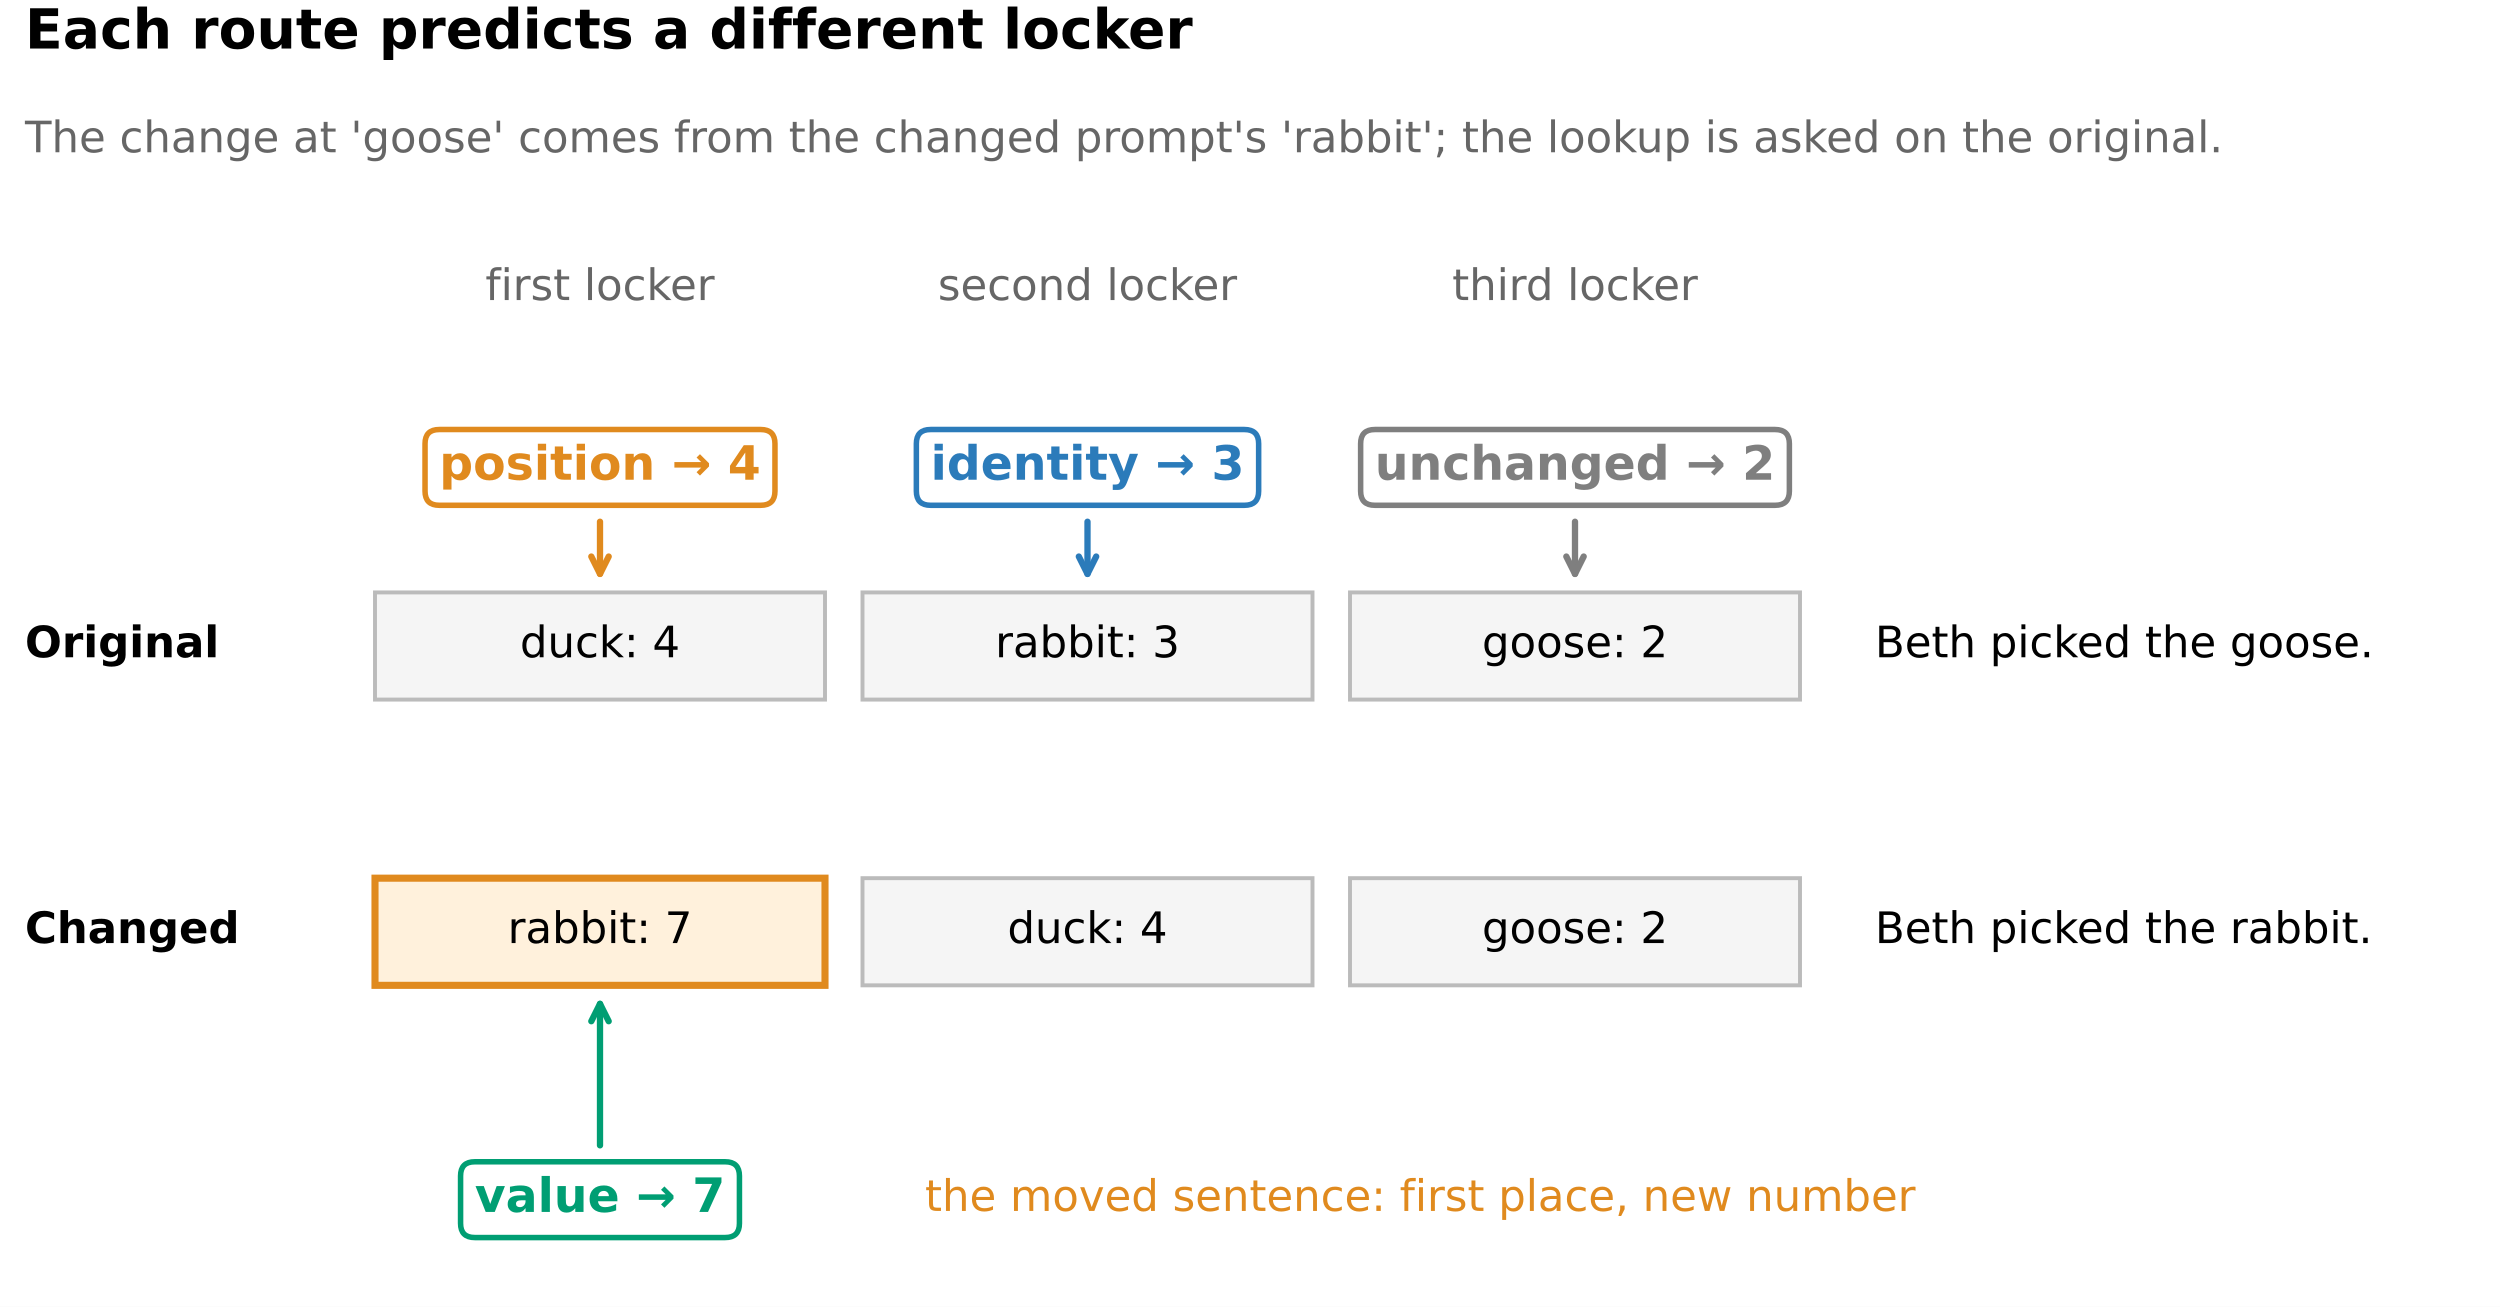
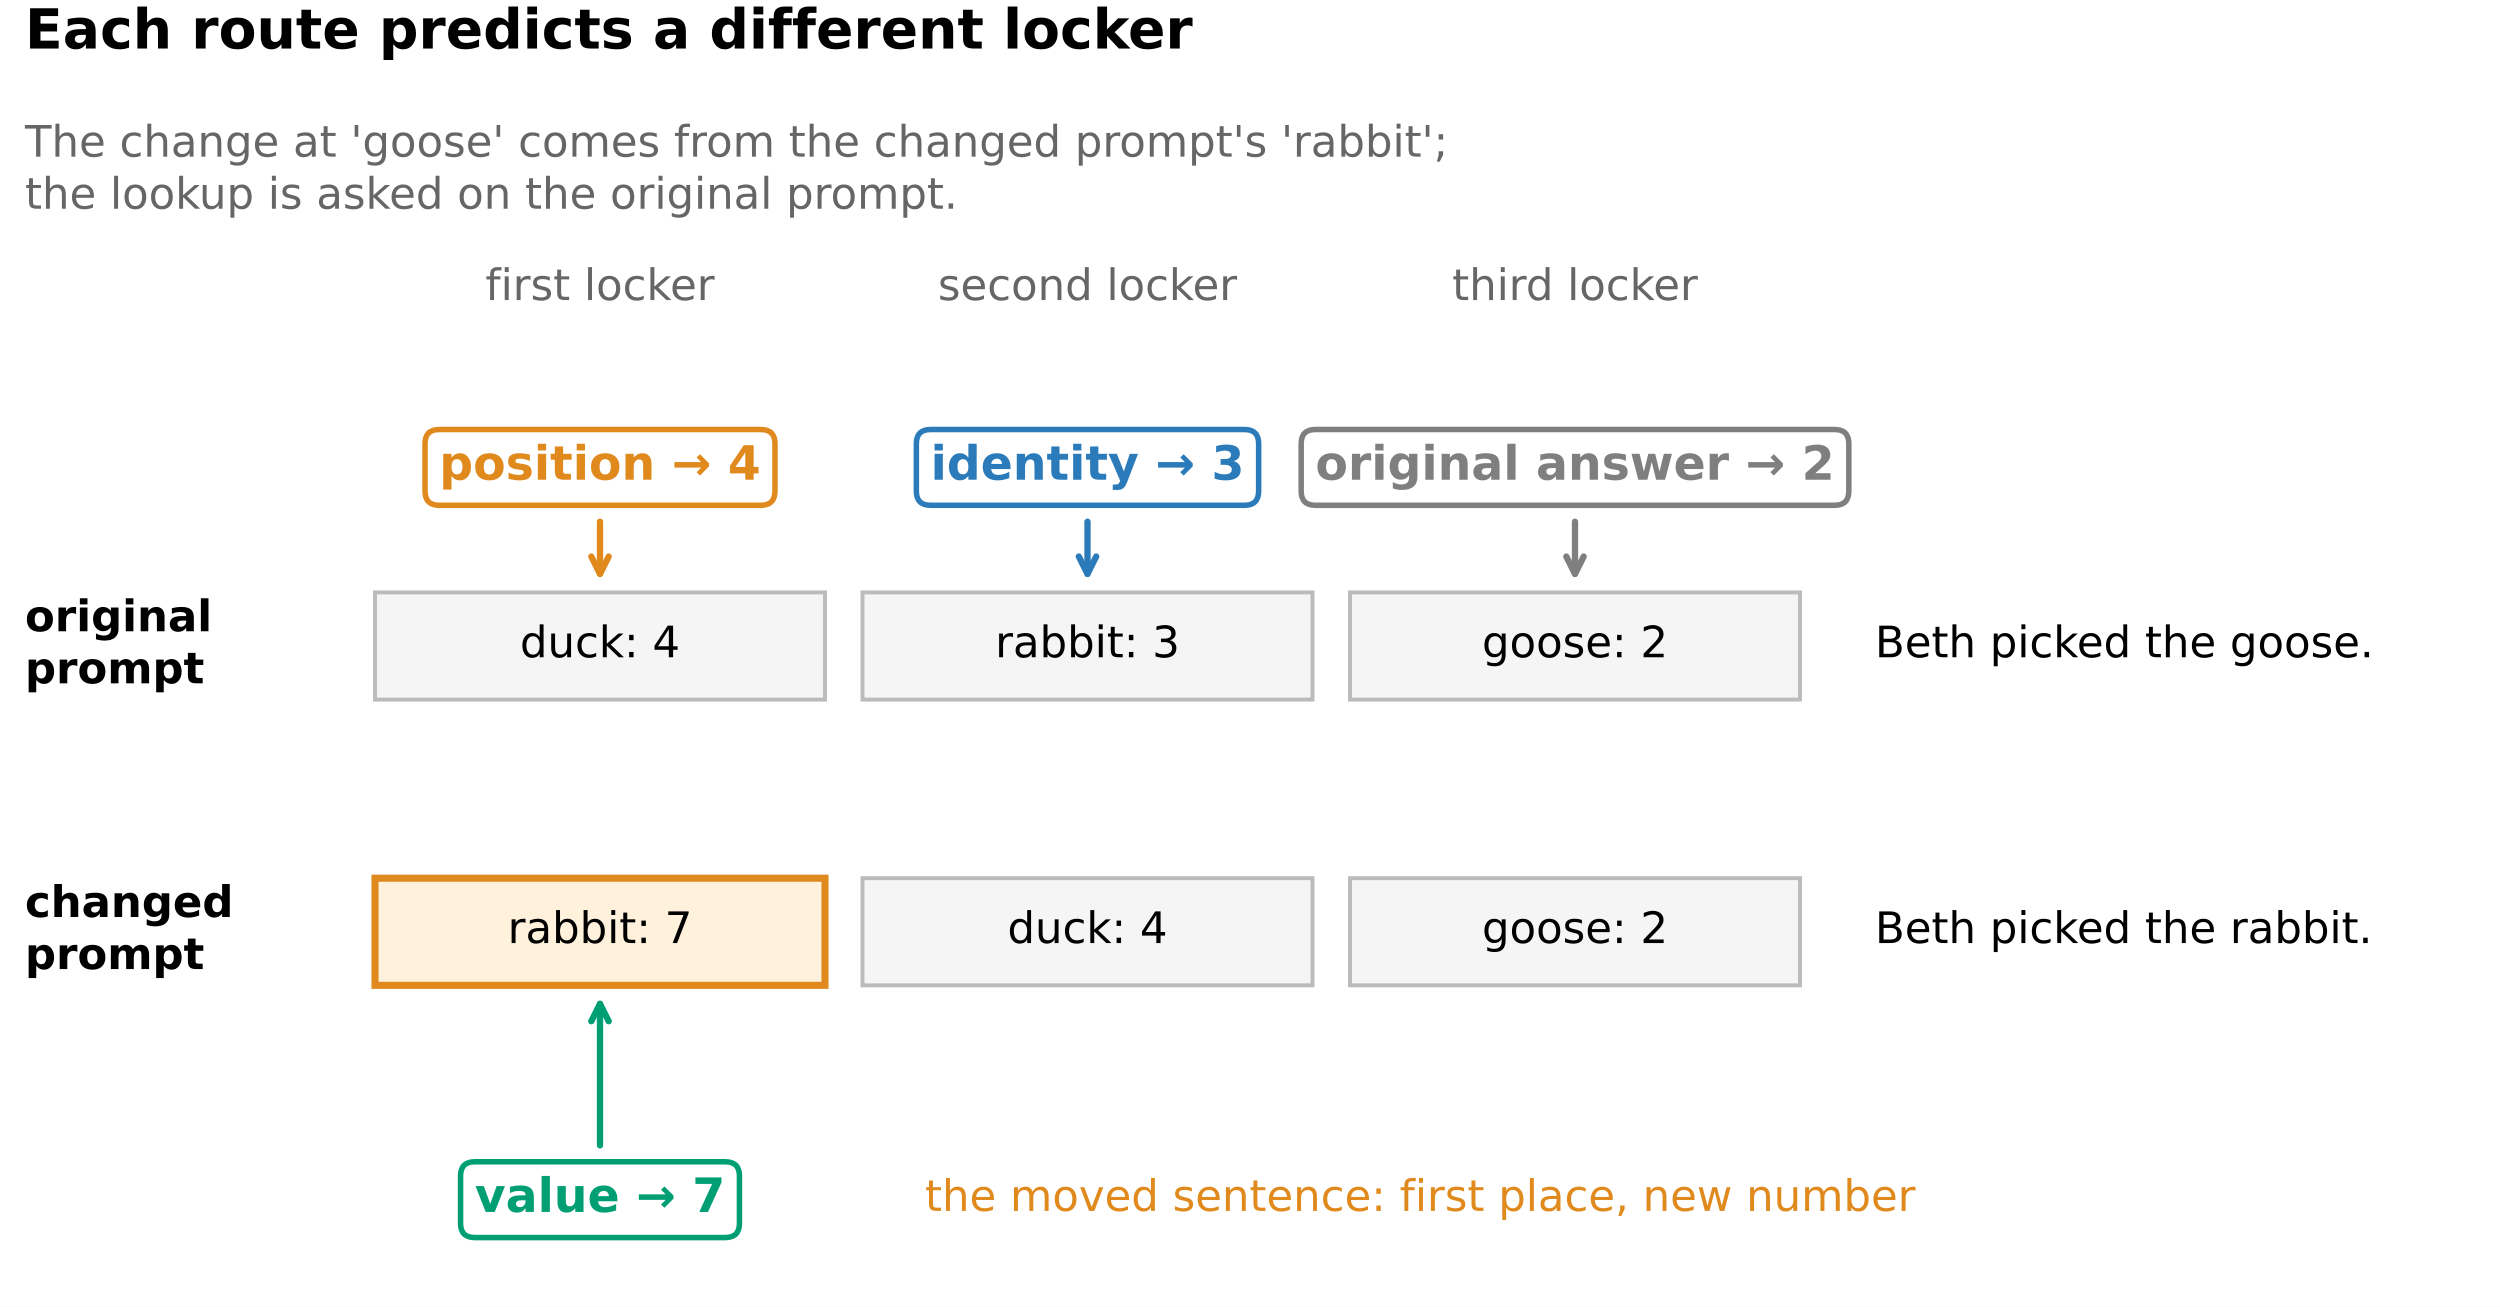
<svg xmlns="http://www.w3.org/2000/svg" width="633.6pt" height="331.2pt" viewBox="0 0 633.6 331.2" version="1.1">
  <defs>
    <style type="text/css">*{stroke-linejoin: round; stroke-linecap: butt}</style>
  </defs>
  <g id="figure_1">
    <g id="patch_1">
      <path d="M 0 331.2  L 633.6 331.2  L 633.6 0  L 0 0  z " style="fill: #ffffff" />
    </g>
    <g id="axes_1">
      <g id="patch_2">
-         <path d="M 95.04 177.302  L 209.088 177.302  L 209.088 150.144  L 95.04 150.144  z " clip-path="url(#p16a5ebeb5b)" style="fill: #f5f5f5; stroke: #bbbbbb; stroke-linejoin: miter" />
+         <path d="M 95.04 177.302  L 209.088 177.302  L 209.088 150.144  L 95.04 150.144  z " clip-path="url(#p4fba291f5b)" style="fill: #f5f5f5; stroke: #bbbbbb; stroke-linejoin: miter" />
      </g>
      <g id="patch_3">
-         <path d="M 218.592 177.302  L 332.64 177.302  L 332.64 150.144  L 218.592 150.144  z " clip-path="url(#p16a5ebeb5b)" style="fill: #f5f5f5; stroke: #bbbbbb; stroke-linejoin: miter" />
+         <path d="M 218.592 177.302  L 332.64 177.302  L 332.64 150.144  L 218.592 150.144  z " clip-path="url(#p4fba291f5b)" style="fill: #f5f5f5; stroke: #bbbbbb; stroke-linejoin: miter" />
      </g>
      <g id="patch_4">
-         <path d="M 342.144 177.302  L 456.192 177.302  L 456.192 150.144  L 342.144 150.144  z " clip-path="url(#p16a5ebeb5b)" style="fill: #f5f5f5; stroke: #bbbbbb; stroke-linejoin: miter" />
+         <path d="M 342.144 177.302  L 456.192 177.302  L 456.192 150.144  L 342.144 150.144  z " clip-path="url(#p4fba291f5b)" style="fill: #f5f5f5; stroke: #bbbbbb; stroke-linejoin: miter" />
      </g>
      <g id="patch_5">
-         <path d="M 95.04 249.725  L 209.088 249.725  L 209.088 222.566  L 95.04 222.566  z " clip-path="url(#p16a5ebeb5b)" style="fill: #fff1dc; stroke: #e08a1e; stroke-width: 1.8; stroke-linejoin: miter" />
+         <path d="M 95.04 249.725  L 209.088 249.725  L 209.088 222.566  L 95.04 222.566  z " clip-path="url(#p4fba291f5b)" style="fill: #fff1dc; stroke: #e08a1e; stroke-width: 1.8; stroke-linejoin: miter" />
      </g>
      <g id="patch_6">
-         <path d="M 218.592 249.725  L 332.64 249.725  L 332.64 222.566  L 218.592 222.566  z " clip-path="url(#p16a5ebeb5b)" style="fill: #f5f5f5; stroke: #bbbbbb; stroke-linejoin: miter" />
+         <path d="M 218.592 249.725  L 332.64 249.725  L 332.64 222.566  L 218.592 222.566  z " clip-path="url(#p4fba291f5b)" style="fill: #f5f5f5; stroke: #bbbbbb; stroke-linejoin: miter" />
      </g>
      <g id="patch_7">
-         <path d="M 342.144 249.725  L 456.192 249.725  L 456.192 222.566  L 342.144 222.566  z " clip-path="url(#p16a5ebeb5b)" style="fill: #f5f5f5; stroke: #bbbbbb; stroke-linejoin: miter" />
+         <path d="M 342.144 249.725  L 456.192 249.725  L 456.192 222.566  L 342.144 222.566  z " clip-path="url(#p4fba291f5b)" style="fill: #f5f5f5; stroke: #bbbbbb; stroke-linejoin: miter" />
      </g>
      <g id="text_1">
        <text style="font-size: 11px; font-family: 'DejaVu Sans'; text-anchor: middle; fill: #666666" x="152.064" y="76.053" transform="rotate(-0 152.064 76.05305)">first locker</text>
      </g>
      <g id="text_2">
        <text style="font-size: 11px; font-family: 'DejaVu Sans'; text-anchor: middle; fill: #666666" x="275.616" y="76.053" transform="rotate(-0 275.616 76.05305)">second locker</text>
      </g>
      <g id="text_3">
        <text style="font-size: 11px; font-family: 'DejaVu Sans'; text-anchor: middle; fill: #666666" x="399.168" y="76.053" transform="rotate(-0 399.168 76.05305)">third locker</text>
      </g>
      <g id="text_4">
-         <text style="font-weight: 700; font-size: 11px; font-family: 'DejaVu Sans'; text-anchor: start" x="6.336" y="166.581" transform="rotate(-0 6.336 166.5811)">Original</text>
+         <text style="font-weight: 700; font-size: 11px; font-family: 'DejaVu Sans'" transform="translate(6.336 159.98)">original</text>
+         <text style="font-weight: 700; font-size: 11px; font-family: 'DejaVu Sans'" transform="translate(6.336 173.1821)">prompt</text>
      </g>
      <g id="text_5">
        <text style="font-size: 11px; font-family: 'DejaVu Sans'; text-anchor: middle" x="152.064" y="166.581" transform="rotate(-0 152.064 166.5811)">duck: 4</text>
      </g>
      <g id="text_6">
        <text style="font-size: 11px; font-family: 'DejaVu Sans'; text-anchor: middle" x="275.616" y="166.581" transform="rotate(-0 275.616 166.5811)">rabbit: 3</text>
      </g>
      <g id="text_7">
        <text style="font-size: 11px; font-family: 'DejaVu Sans'; text-anchor: middle" x="399.168" y="166.581" transform="rotate(-0 399.168 166.5806)">goose: 2</text>
      </g>
      <g id="text_8">
        <text style="font-size: 11px; font-family: 'DejaVu Sans'; text-anchor: start" x="475.2" y="166.581" transform="rotate(-0 475.2 166.5811)">Beth picked the goose.</text>
      </g>
      <g id="text_9">
-         <text style="font-weight: 700; font-size: 11px; font-family: 'DejaVu Sans'; text-anchor: start" x="6.336" y="239.003" transform="rotate(-0 6.336 239.0035)">Changed</text>
+         <text style="font-weight: 700; font-size: 11px; font-family: 'DejaVu Sans'" transform="translate(6.336 232.4024)">changed</text>
+         <text style="font-weight: 700; font-size: 11px; font-family: 'DejaVu Sans'" transform="translate(6.336 245.6045)">prompt</text>
      </g>
      <g id="text_10">
        <text style="font-size: 11px; font-family: 'DejaVu Sans'; text-anchor: middle" x="152.064" y="239.003" transform="rotate(-0 152.064 239.0035)">rabbit: 7</text>
      </g>
      <g id="text_11">
        <text style="font-size: 11px; font-family: 'DejaVu Sans'; text-anchor: middle" x="275.616" y="239.003" transform="rotate(-0 275.616 239.0035)">duck: 4</text>
      </g>
      <g id="text_12">
        <text style="font-size: 11px; font-family: 'DejaVu Sans'; text-anchor: middle" x="399.168" y="239.003" transform="rotate(-0 399.168 239.003)">goose: 2</text>
      </g>
      <g id="text_13">
        <text style="font-size: 11px; font-family: 'DejaVu Sans'; text-anchor: start" x="475.2" y="239.003" transform="rotate(-0 475.2 239.0035)">Beth picked the rabbit.</text>
      </g>
      <g id="text_14">
        <g id="patch_8">
          <path d="M 111.321 128.06  L 192.807 128.06  Q 196.407 128.06 196.407 124.46  L 196.407 112.459  Q 196.407 108.859 192.807 108.859  L 111.321 108.859  Q 107.721 108.859 107.721 112.459  L 107.721 124.46  Q 107.721 128.06 111.321 128.06  z " style="fill: #ffffff; stroke: #e08a1e; stroke-width: 1.4; stroke-linejoin: miter" />
        </g>
        <text style="font-weight: 700; font-size: 12px; font-family: 'DejaVu Sans'; text-anchor: middle; fill: #e08a1e" x="152.064" y="121.577" transform="rotate(-0 152.064 121.5769)">position → 4</text>
      </g>
      <g id="patch_9">
        <path d="M 152.064 132.228  Q 152.064 139.735 152.064 145.452  " style="fill: none; stroke: #e08a1e; stroke-width: 1.6; stroke-linecap: round" />
        <path d="M 154.264 141.052  L 152.064 145.452  L 149.864 141.052  " style="fill: none; stroke: #e08a1e; stroke-width: 1.6; stroke-linecap: round" />
      </g>
      <g id="text_15">
        <g id="patch_10">
          <path d="M 235.84 128.06  L 315.392 128.06  Q 318.992 128.06 318.992 124.46  L 318.992 112.459  Q 318.992 108.859 315.392 108.859  L 235.84 108.859  Q 232.24 108.859 232.24 112.459  L 232.24 124.46  Q 232.24 128.06 235.84 128.06  z " style="fill: #ffffff; stroke: #2b7bba; stroke-width: 1.4; stroke-linejoin: miter" />
        </g>
        <text style="font-weight: 700; font-size: 12px; font-family: 'DejaVu Sans'; text-anchor: middle; fill: #2b7bba" x="275.616" y="121.577" transform="rotate(-0 275.616 121.5769)">identity → 3</text>
      </g>
      <g id="patch_11">
        <path d="M 275.616 132.228  Q 275.616 139.735 275.616 145.452  " style="fill: none; stroke: #2b7bba; stroke-width: 1.6; stroke-linecap: round" />
        <path d="M 277.816 141.052  L 275.616 145.452  L 273.416 141.052  " style="fill: none; stroke: #2b7bba; stroke-width: 1.6; stroke-linecap: round" />
      </g>
      <g id="text_16">
        <g id="patch_12">
-           <path d="M 348.438 128.06  L 449.898 128.06  Q 453.498 128.06 453.498 124.46  L 453.498 112.459  Q 453.498 108.859 449.898 108.859  L 348.438 108.859  Q 344.838 108.859 344.838 112.459  L 344.838 124.46  Q 344.838 128.06 348.438 128.06  z " style="fill: #ffffff; stroke: #7f7f7f; stroke-width: 1.4; stroke-linejoin: miter" />
+           <path d="M 333.37 128.06  L 464.966 128.06  Q 468.566 128.06 468.566 124.46  L 468.566 112.459  Q 468.566 108.859 464.966 108.859  L 333.37 108.859  Q 329.77 108.859 329.77 112.459  L 329.77 124.46  Q 329.77 128.06 333.37 128.06  z " style="fill: #ffffff; stroke: #7f7f7f; stroke-width: 1.4; stroke-linejoin: miter" />
        </g>
-         <text style="font-weight: 700; font-size: 12px; font-family: 'DejaVu Sans'; text-anchor: middle; fill: #7f7f7f" x="399.168" y="121.577" transform="rotate(-0 399.168 121.5769)">unchanged → 2</text>
+         <text style="font-weight: 700; font-size: 12px; font-family: 'DejaVu Sans'; text-anchor: middle; fill: #7f7f7f" x="399.168" y="121.577" transform="rotate(-0 399.168 121.5769)">original answer → 2</text>
      </g>
      <g id="patch_13">
        <path d="M 399.168 132.228  Q 399.168 139.735 399.168 145.452  " style="fill: none; stroke: #7f7f7f; stroke-width: 1.6; stroke-linecap: round" />
        <path d="M 401.368 141.052  L 399.168 145.452  L 396.968 141.052  " style="fill: none; stroke: #7f7f7f; stroke-width: 1.6; stroke-linecap: round" />
      </g>
      <g id="text_17">
        <g id="patch_14">
          <path d="M 120.326 313.642  L 183.802 313.642  Q 187.402 313.642 187.402 310.042  L 187.402 298.041  Q 187.402 294.441 183.802 294.441  L 120.326 294.441  Q 116.726 294.441 116.726 298.041  L 116.726 310.042  Q 116.726 313.642 120.326 313.642  z " style="fill: #ffffff; stroke: #009e73; stroke-width: 1.4; stroke-linejoin: miter" />
        </g>
        <text style="font-weight: 700; font-size: 12px; font-family: 'DejaVu Sans'; text-anchor: middle; fill: #009e73" x="152.064" y="307.159" transform="rotate(-0 152.064 307.1593)">value → 7</text>
      </g>
      <g id="patch_15">
        <path d="M 152.064 290.273  Q 152.064 271.451 152.064 254.418  " style="fill: none; stroke: #009e73; stroke-width: 1.6; stroke-linecap: round" />
        <path d="M 149.864 258.818  L 152.064 254.418  L 154.264 258.818  " style="fill: none; stroke: #009e73; stroke-width: 1.6; stroke-linecap: round" />
      </g>
      <g id="text_18">
        <text style="font-size: 11px; font-family: 'DejaVu Sans'; text-anchor: start; fill: #e08a1e" x="234.432" y="306.899" transform="rotate(-0 234.432 306.8995)">the moved sentence: first place, new number</text>
      </g>
    </g>
    <g id="text_19">
      <text style="font-weight: 700; font-size: 14px; font-family: 'DejaVu Sans'; text-anchor: start" x="6.336" y="12.294" transform="rotate(-0 6.336 12.29381)">Each route predicts a different locker</text>
    </g>
    <g id="text_20">
-       <text style="font-size: 11px; font-family: 'DejaVu Sans'; text-anchor: start; fill: #666666" x="6.336" y="38.598" transform="rotate(-0 6.336 38.59828)">The change at 'goose' comes from the changed prompt's 'rabbit'; the lookup is asked on the original.</text>
+       <text style="font-size: 11px; font-family: 'DejaVu Sans'; fill: #666666" transform="translate(6.336 39.69935)">The change at 'goose' comes from the changed prompt's 'rabbit';</text>
+       <text style="font-size: 11px; font-family: 'DejaVu Sans'; fill: #666666" transform="translate(6.336 52.90236)">the lookup is asked on the original prompt.</text>
    </g>
  </g>
  <defs>
-     <clipPath id="p16a5ebeb5b">
+     <clipPath id="p4fba291f5b">
      <rect x="0" y="59.616" width="633.6" height="271.584" />
    </clipPath>
  </defs>
</svg>
